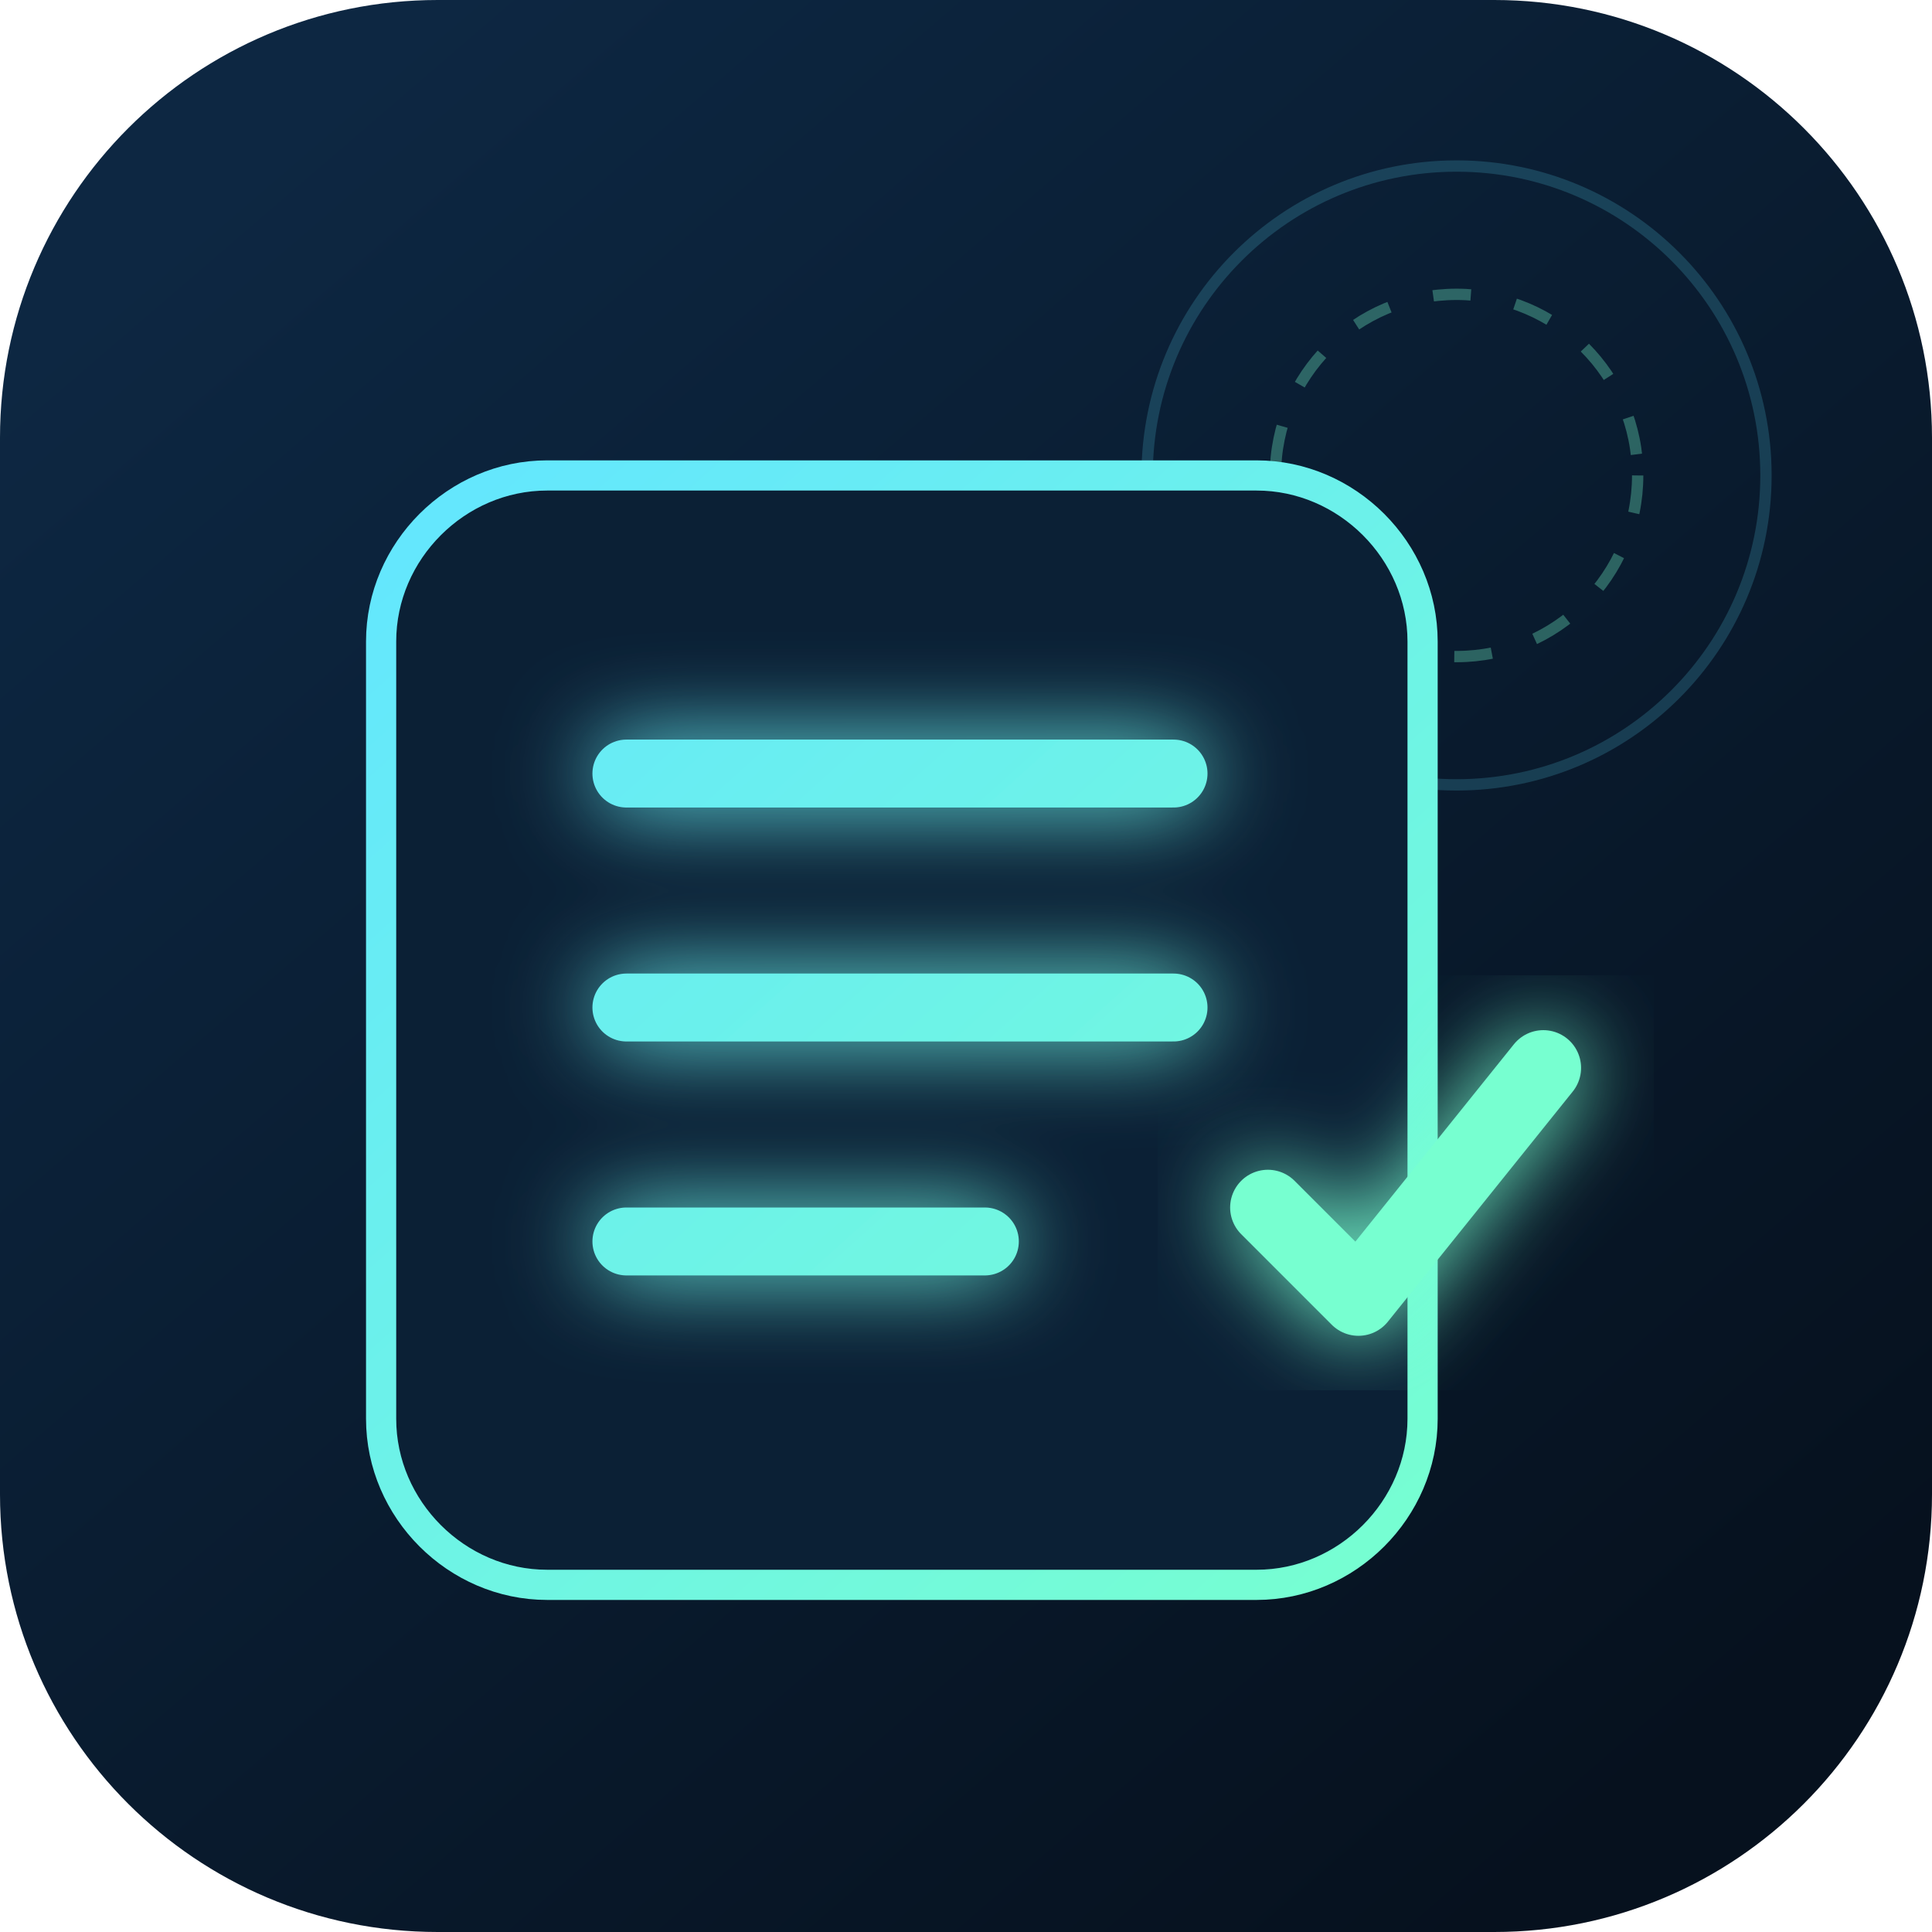
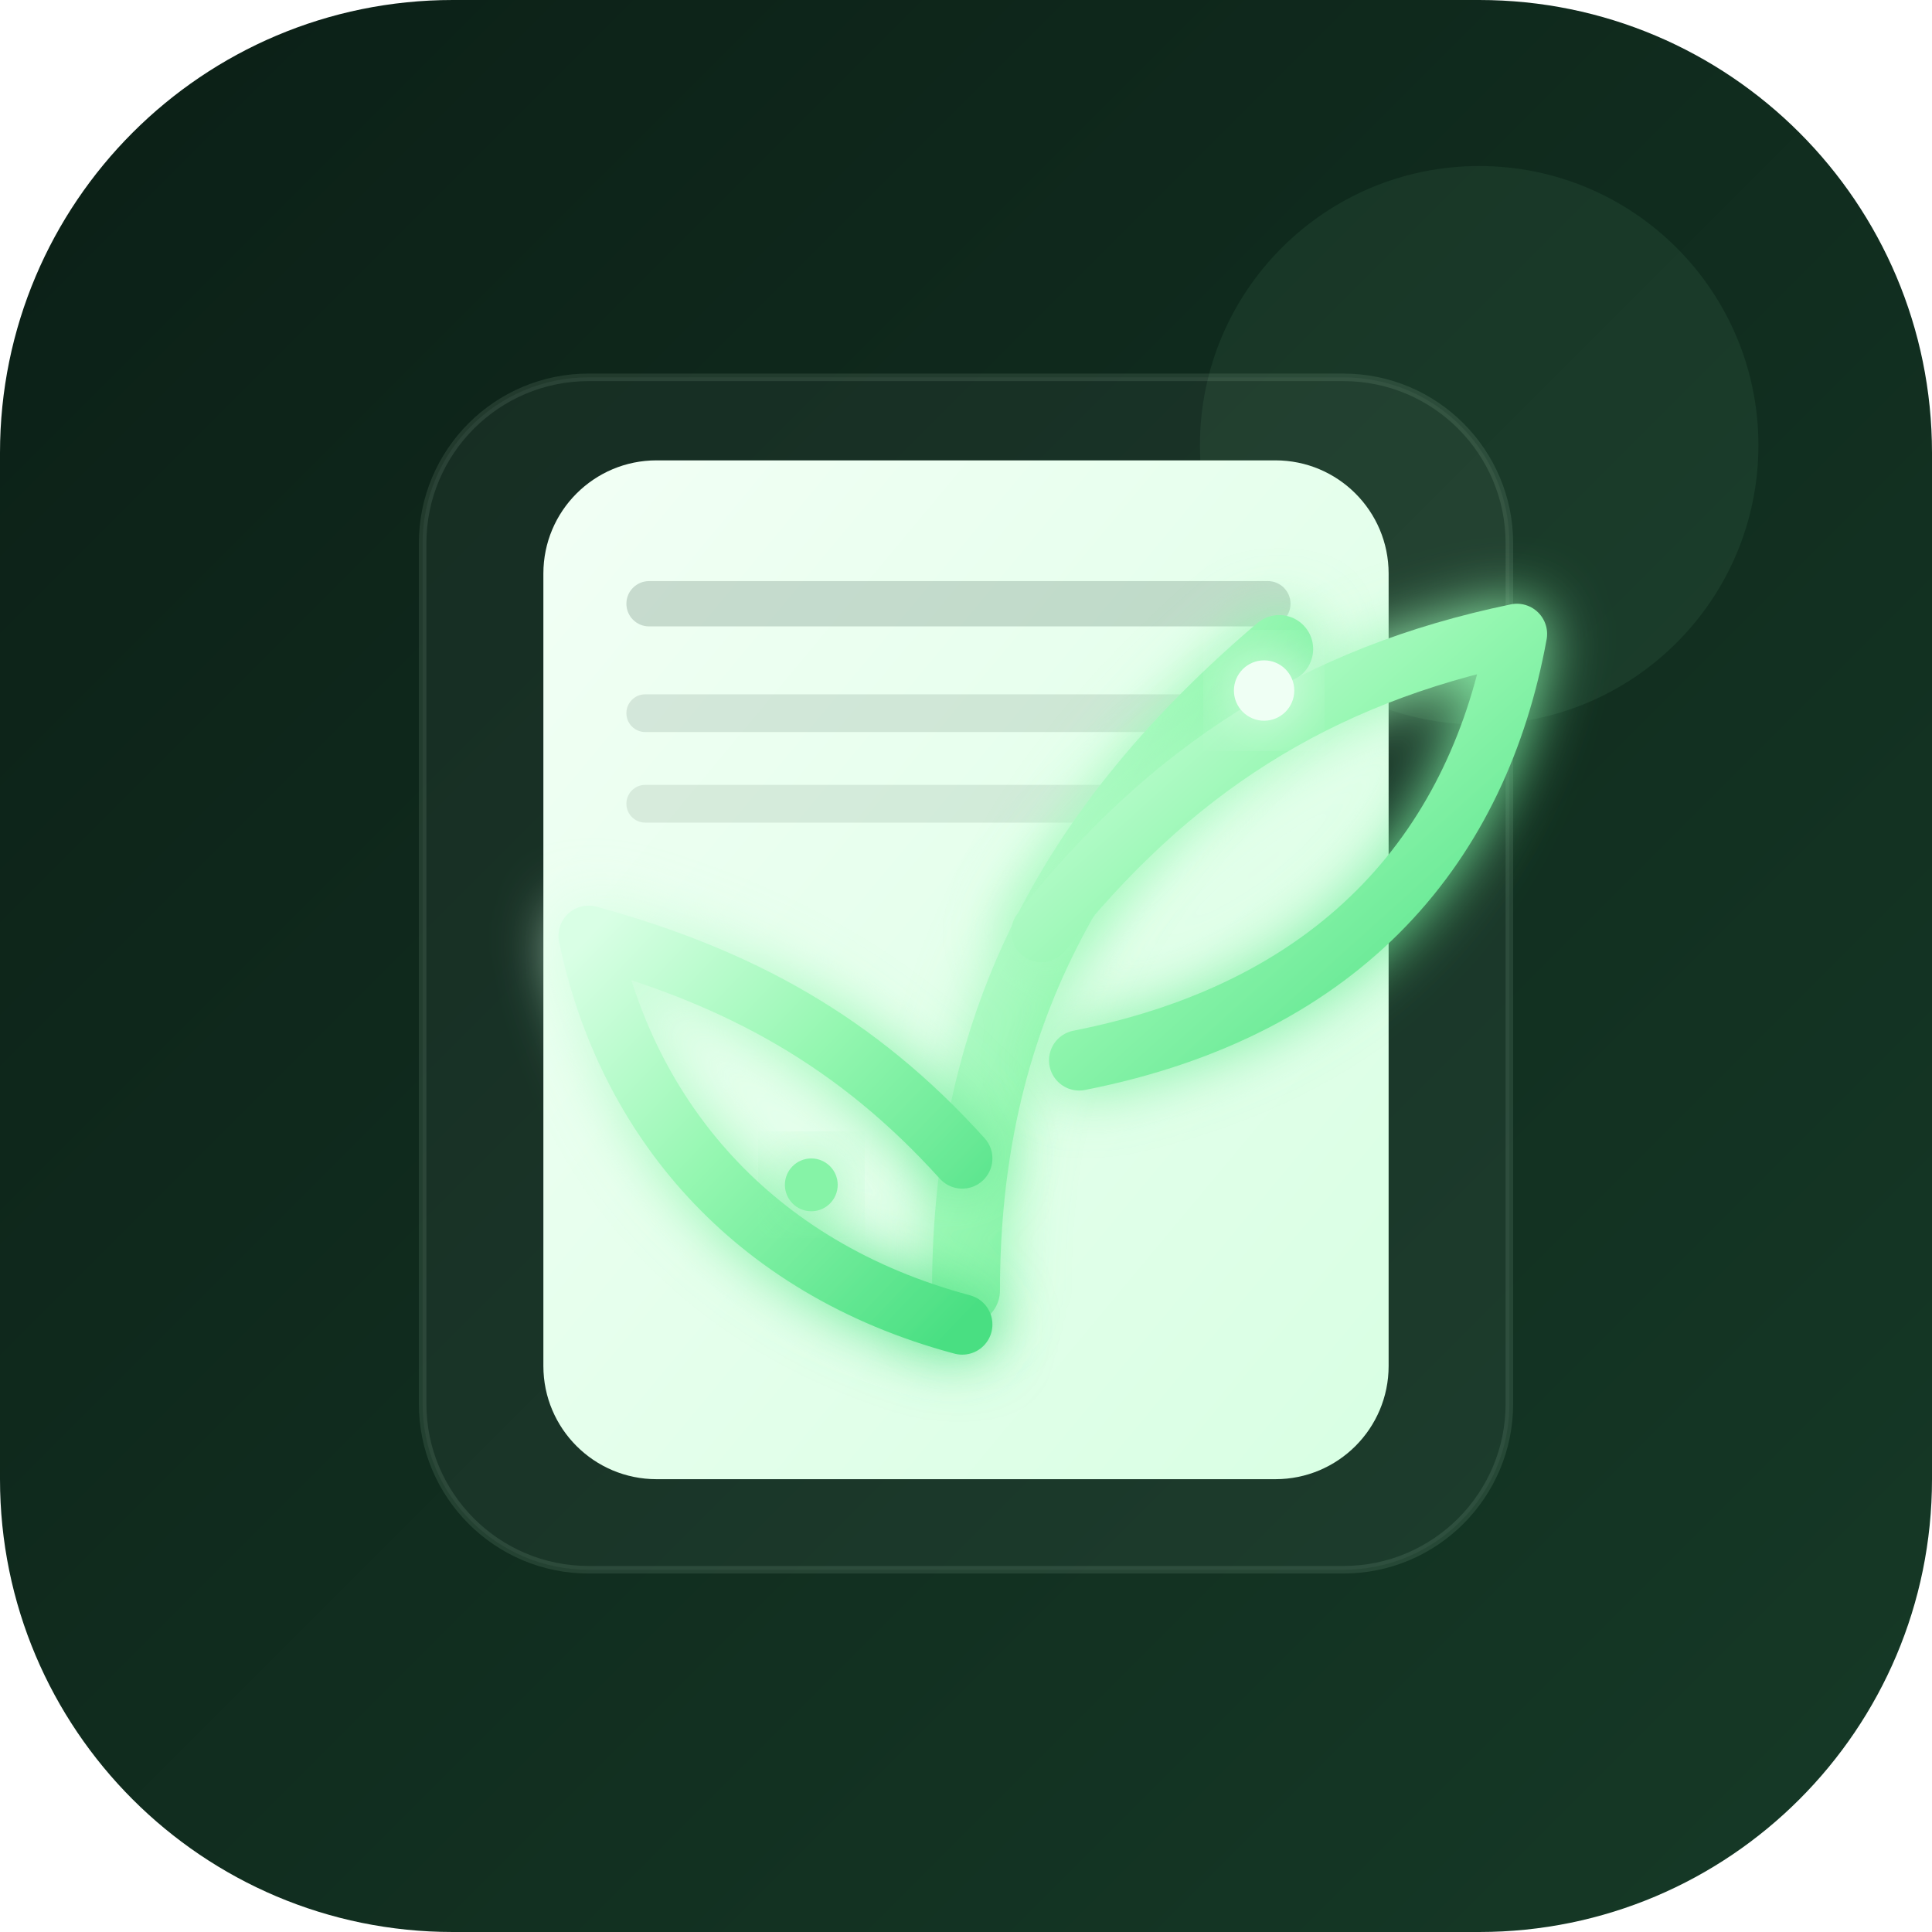
<svg xmlns="http://www.w3.org/2000/svg" viewBox="0 0 512 512">
  <defs>
-     <linearGradient id="bg" x1="70" y1="40" x2="440" y2="470" gradientUnits="userSpaceOnUse">
-       <stop stop-color="#0d2742" />
-       <stop offset="1" stop-color="#06111e" />
+     <linearGradient id="bg" x1="0" y1="0" x2="1" y2="1">
+       <stop offset="0%" stop-color="#0b1f16" />
+       <stop offset="100%" stop-color="#163a27" />
    </linearGradient>
-     <linearGradient id="glow" x1="120" y1="110" x2="390" y2="410" gradientUnits="userSpaceOnUse">
-       <stop stop-color="#63e6ff" />
-       <stop offset="1" stop-color="#77ffd0" />
+     <linearGradient id="panel" x1="0" y1="0" x2="1" y2="1">
+       <stop offset="0%" stop-color="#f2fff5" />
+       <stop offset="100%" stop-color="#d8ffe3" />
    </linearGradient>
-     <filter id="shadow" x="-40%" y="-40%" width="180%" height="180%">
-       <feGaussianBlur stdDeviation="12" result="blur" />
+     <linearGradient id="neon" x1="0" y1="0" x2="1" y2="1">
+       <stop offset="0%" stop-color="#d9ffe5" />
+       <stop offset="45%" stop-color="#95f7b1" />
+       <stop offset="100%" stop-color="#49df82" />
+     </linearGradient>
+     <filter id="glow" x="-50%" y="-50%" width="200%" height="200%">
+       <feGaussianBlur stdDeviation="8" result="blur" />
      <feMerge>
        <feMergeNode in="blur" />
        <feMergeNode in="SourceGraphic" />
      </feMerge>
    </filter>
  </defs>
-   <rect width="512" height="512" rx="116" fill="url(#bg)" />
-   <circle cx="386" cy="126" r="82" fill="none" stroke="#63e6ff" stroke-opacity=".18" stroke-width="3" />
-   <circle cx="386" cy="126" r="48" fill="none" stroke="#77ffd0" stroke-opacity=".32" stroke-width="3" stroke-dasharray="10 12" />
-   <path d="M145 126h188c24 0 44 20 44 44v206c0 24-20 44-44 44H145c-24 0-44-20-44-44V170c0-24 20-44 44-44Z" fill="#0b2035" stroke="url(#glow)" stroke-width="8" />
-   <path d="M166 205h145M166 267h145M166 329h95" stroke="url(#glow)" stroke-width="18" stroke-linecap="round" filter="url(#shadow)" />
-   <path d="M336 320l24 24 49-61" fill="none" stroke="#77ffd0" stroke-width="20" stroke-linecap="round" stroke-linejoin="round" filter="url(#shadow)" />
+   <rect width="512" height="512" rx="120" fill="url(#bg)" />
+   <circle cx="392" cy="118" r="74" fill="#8ff7b2" opacity=".07" />
+   <rect x="112" y="100" width="288" height="316" rx="44" fill="rgba(255,255,255,.04)" stroke="rgba(217,255,229,.10)" stroke-width="2" />
+   <rect x="144" y="122" width="224" height="270" rx="30" fill="url(#panel)" />
+   <rect x="166" y="154" width="176" height="12" rx="6" fill="rgba(20,58,39,.18)" />
+   <rect x="166" y="184" width="154" height="10" rx="5" fill="rgba(20,58,39,.12)" />
+   <rect x="166" y="208" width="138" height="10" rx="5" fill="rgba(20,58,39,.10)" />
+   <path d="M256 342c0-72 29-124 83-170" fill="none" stroke="url(#neon)" stroke-width="18" stroke-linecap="round" filter="url(#glow)" />
+   <path d="M255 307c-28-31-59-48-99-59 10 48 43 88 99 103" fill="none" stroke="url(#neon)" stroke-width="16" stroke-linecap="round" stroke-linejoin="round" filter="url(#glow)" />
+   <path d="M276 247c34-43 73-68 126-79-10 55-45 99-116 113" fill="none" stroke="url(#neon)" stroke-width="16" stroke-linecap="round" stroke-linejoin="round" filter="url(#glow)" />
+   <circle cx="335" cy="183" r="8" fill="#effff4" filter="url(#glow)" />
+   <circle cx="215" cy="314" r="7" fill="#86f3a7" filter="url(#glow)" />
</svg>
